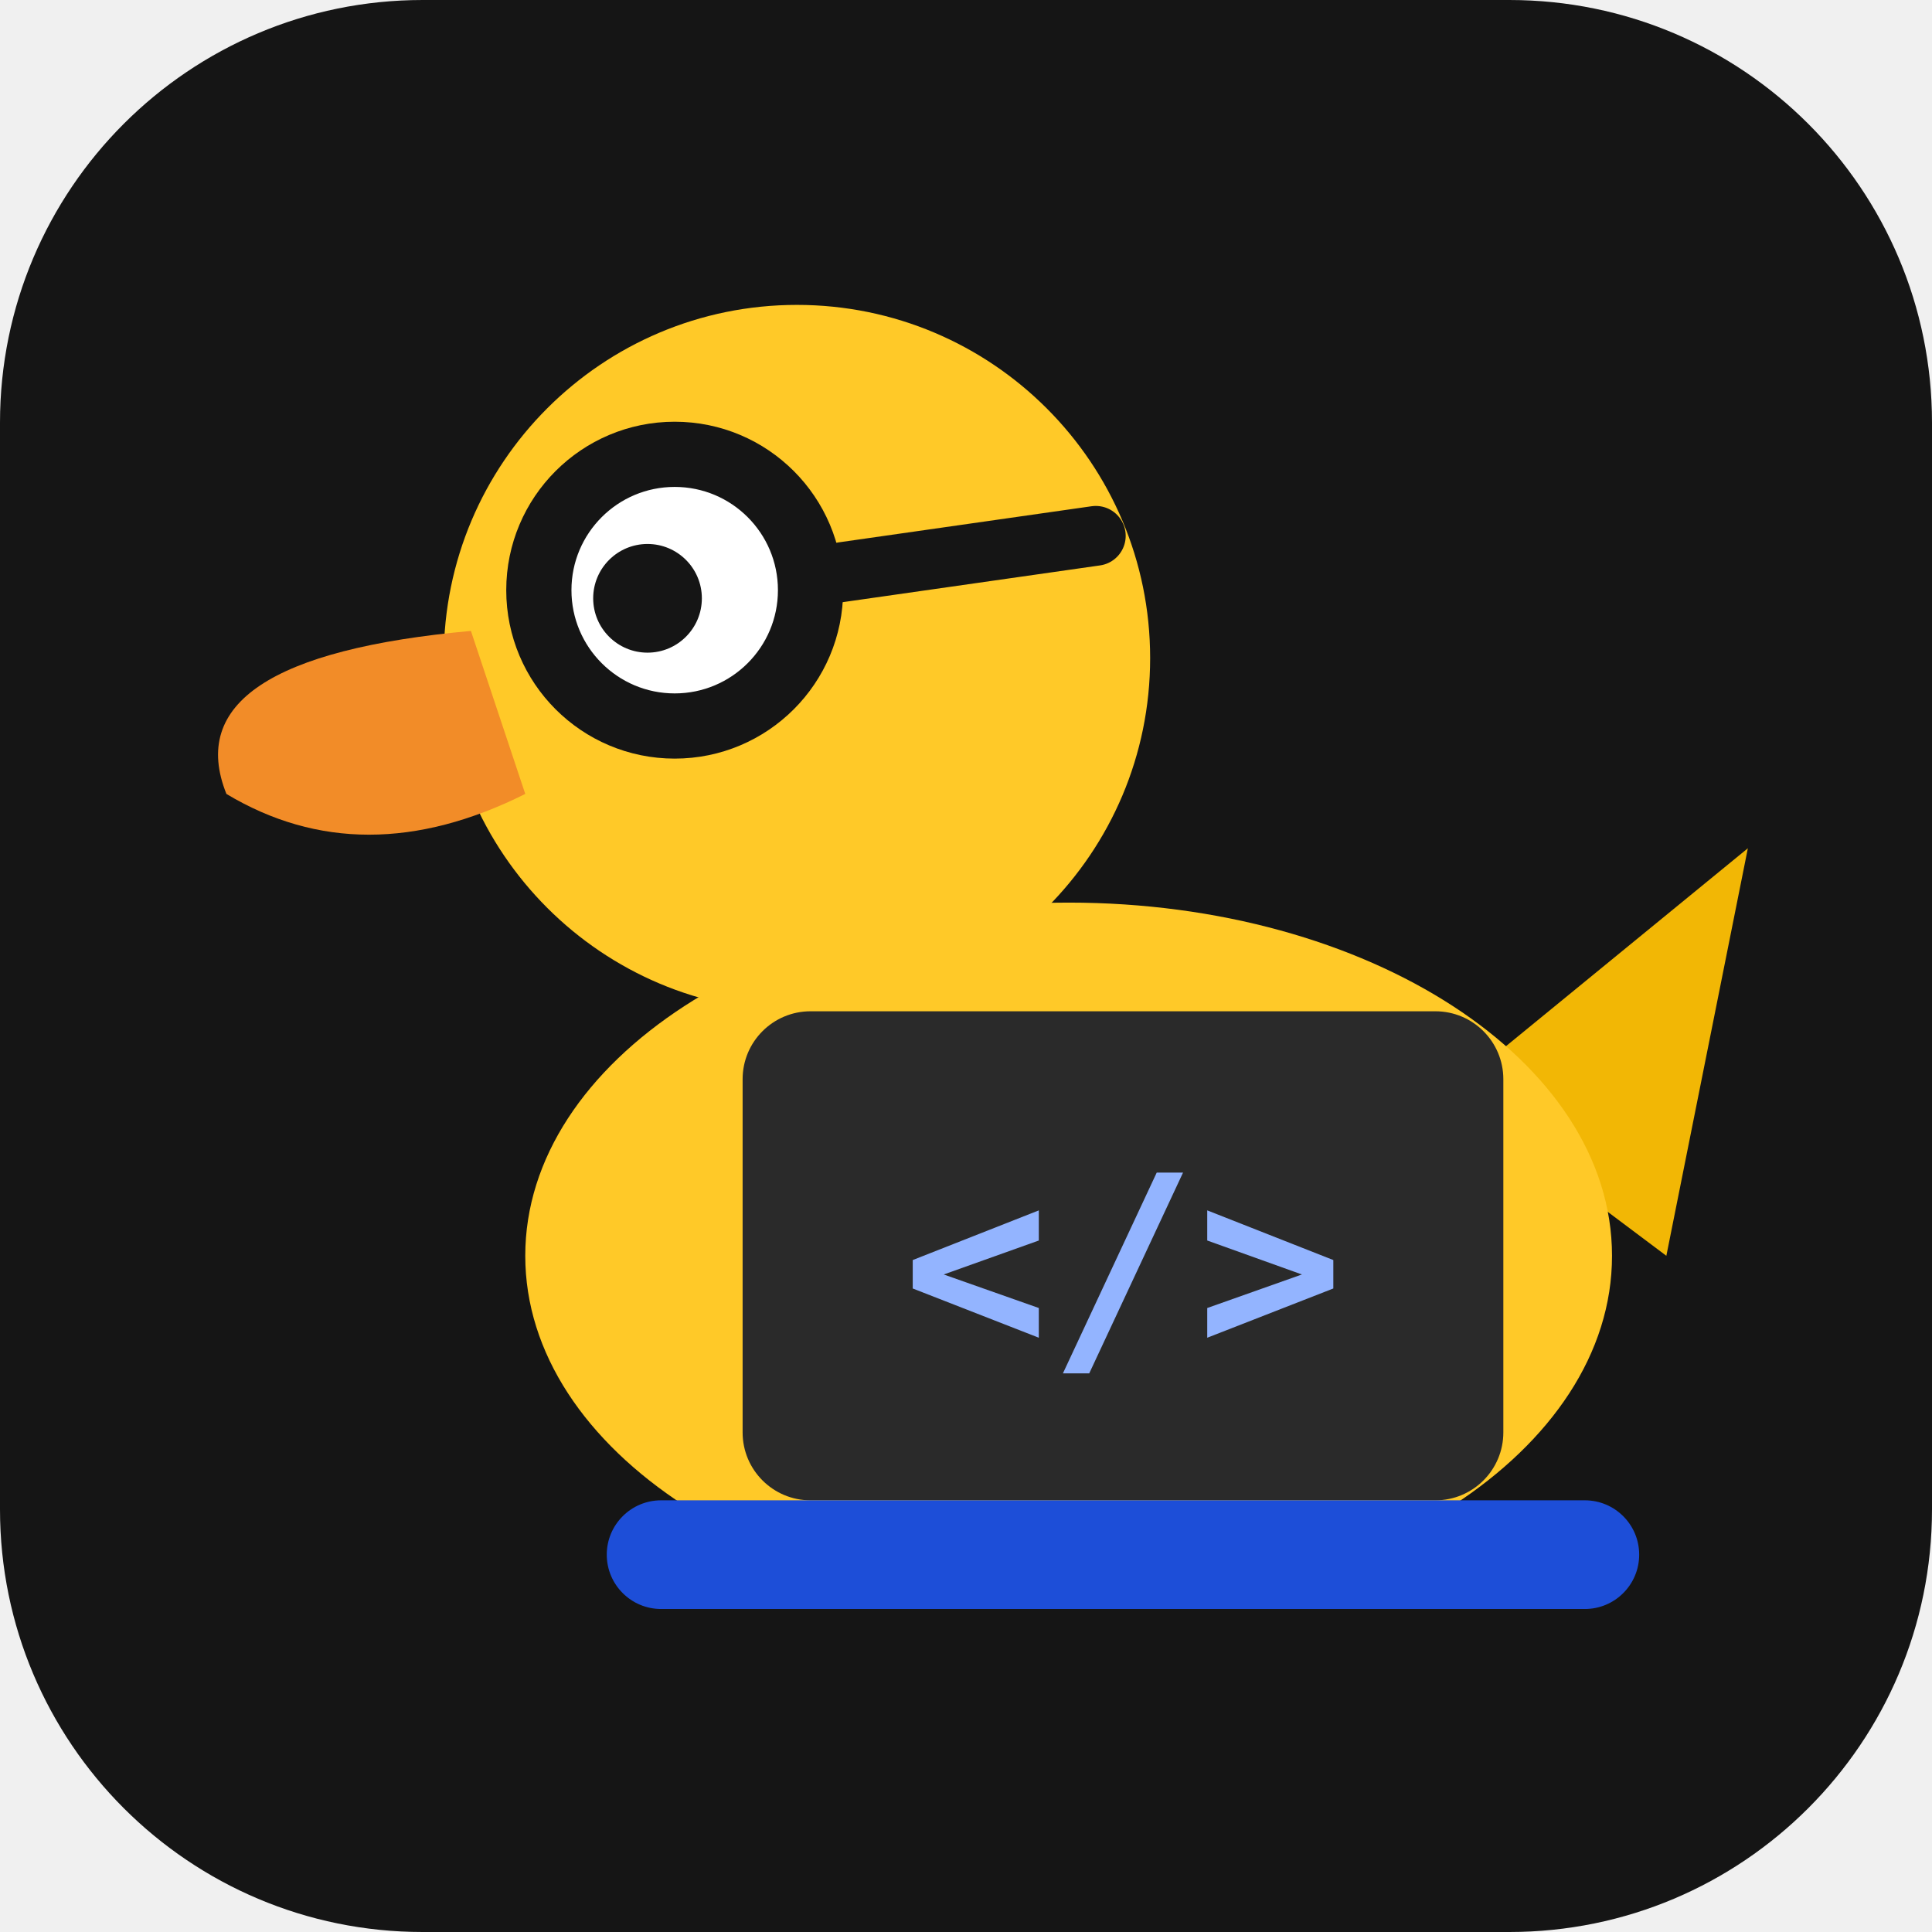
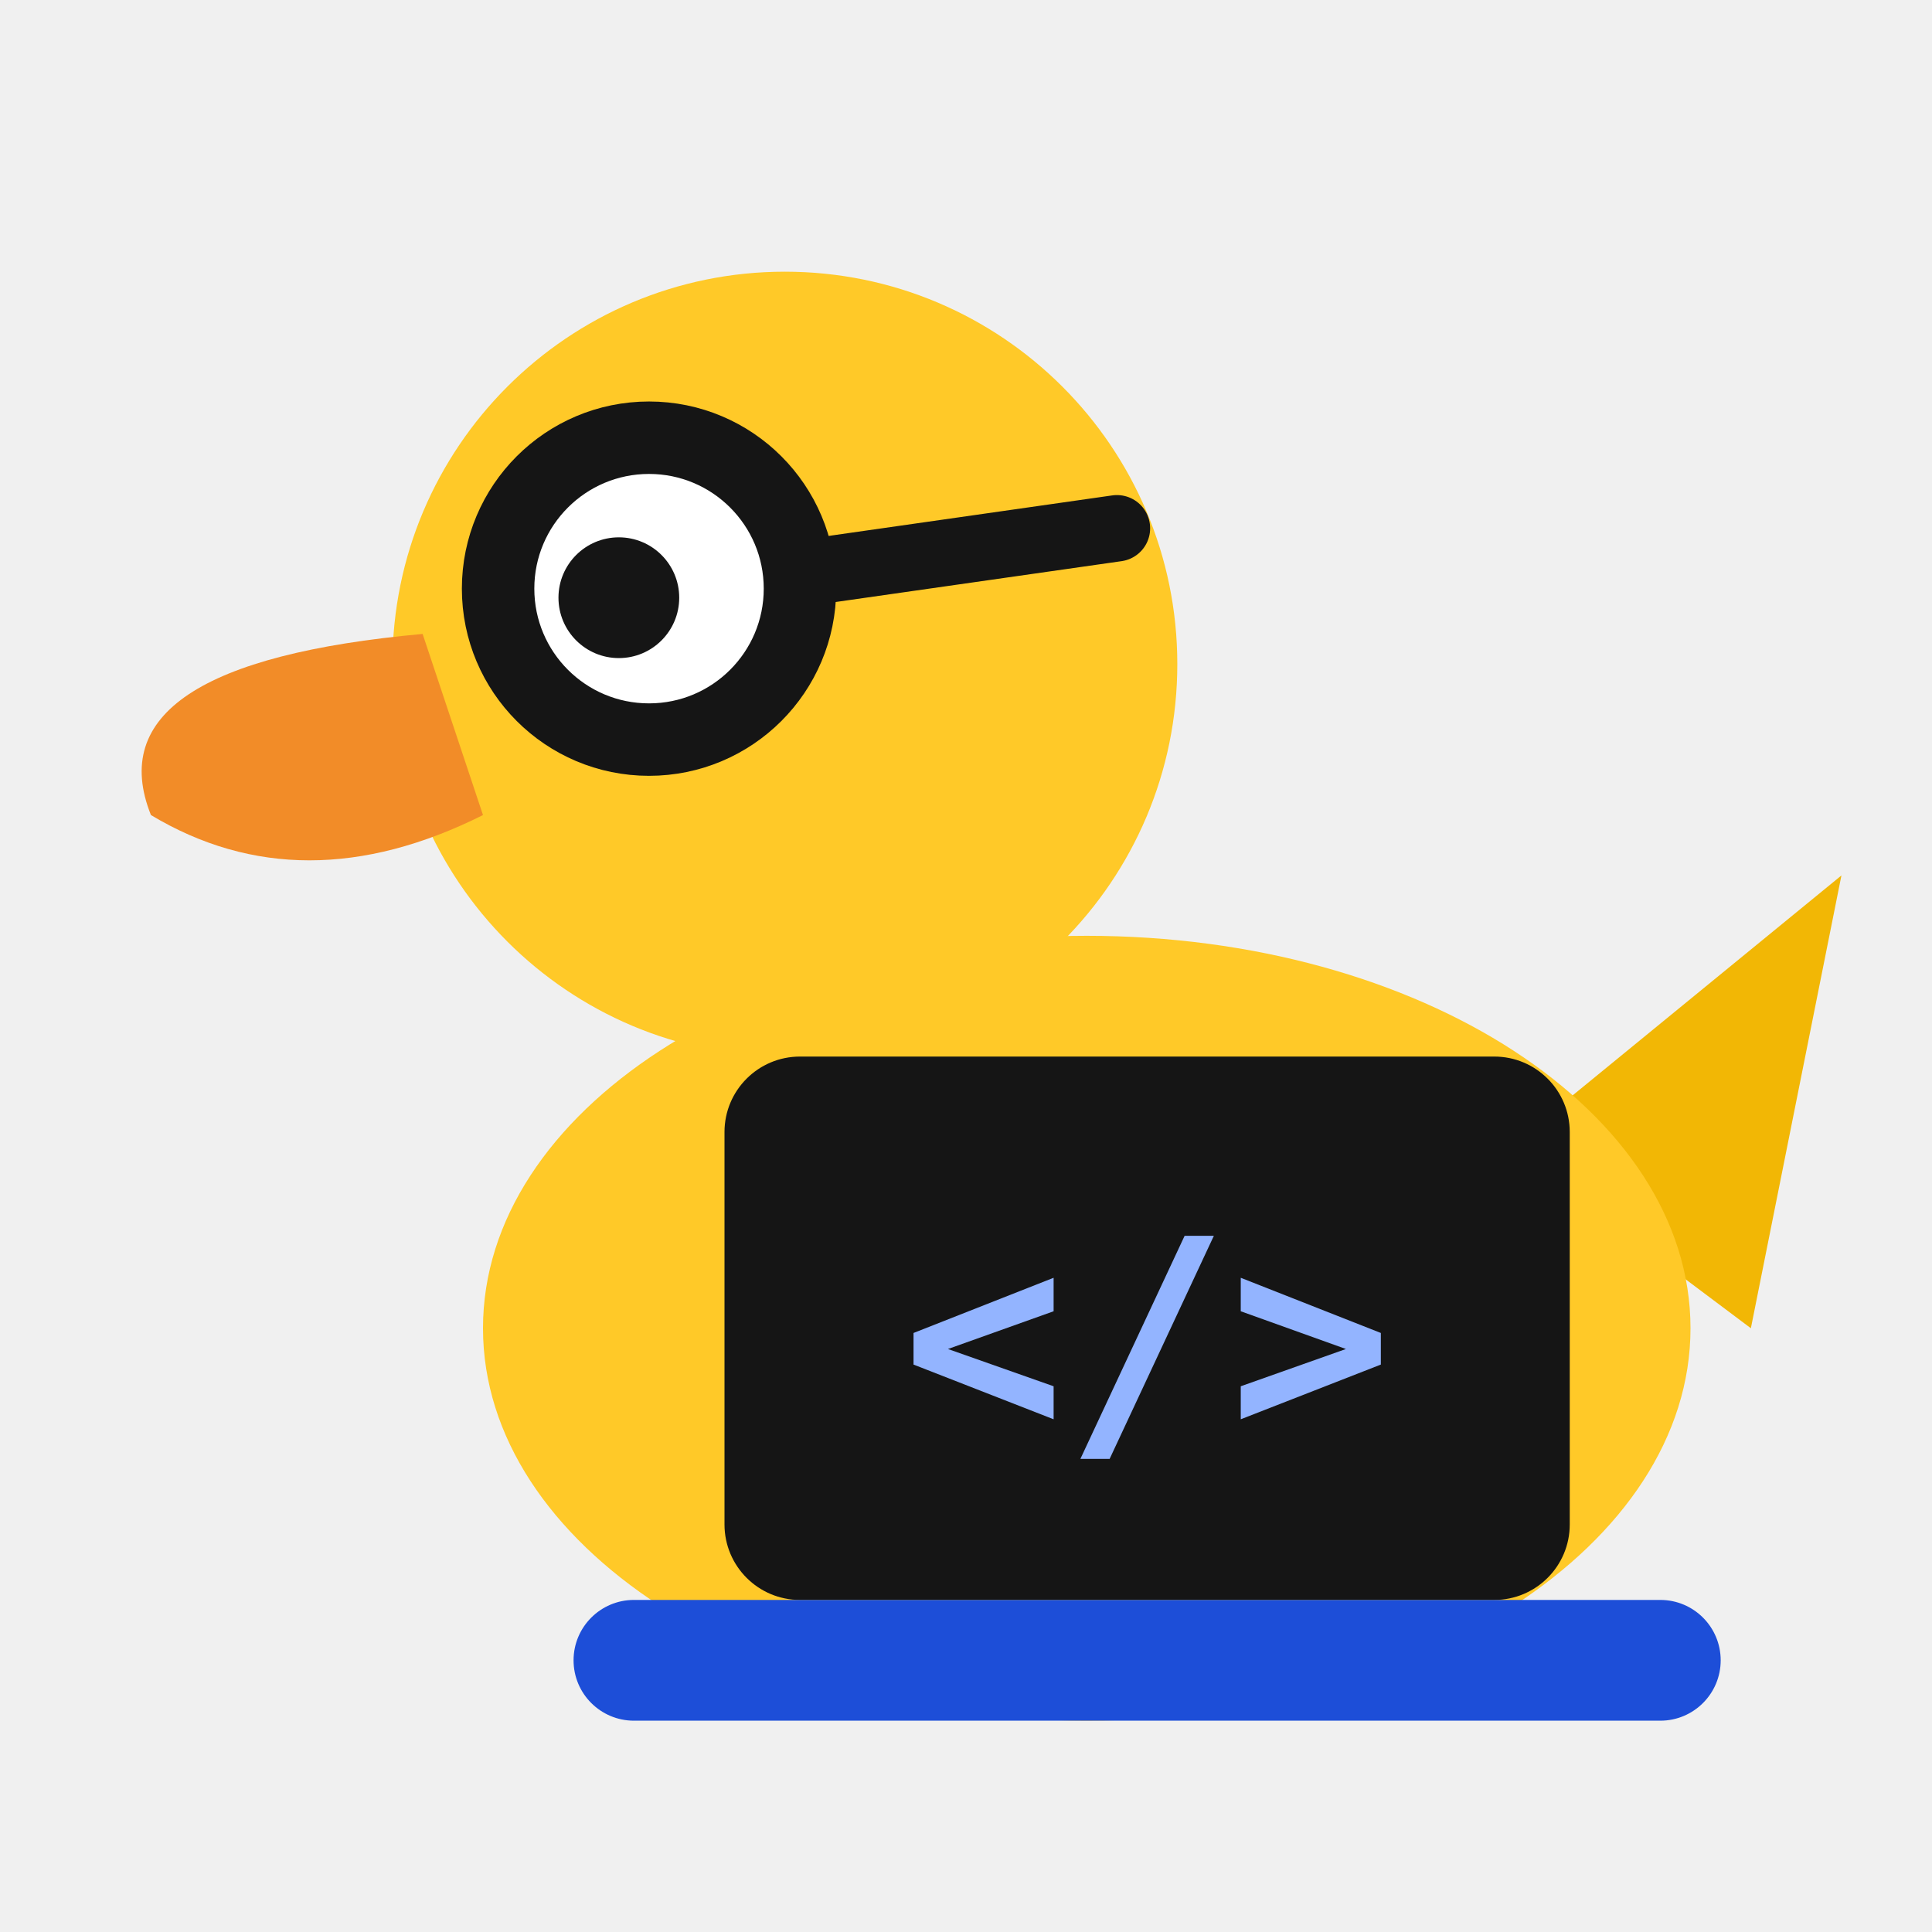
- <svg xmlns="http://www.w3.org/2000/svg" viewBox="0 0 64 64">
-   <rect width="64" height="64" rx="14" fill="#151515" />
-   <g transform="translate(3 2) scale(.9)">
-     <path d="M50 38 L61 29 L58 44 Z" fill="#F2B705" />
-     <ellipse cx="36" cy="44" rx="20" ry="13" fill="#FFC928" />
-     <circle cx="26" cy="22" r="13" fill="#FFC928" />
-     <path d="M14 21 Q3 22 5 27 Q10 30 16 27 Z" fill="#F28C28" />
-     <line x1="26.5" y1="19" x2="37" y2="17.5" stroke="#151515" stroke-width="2.2" stroke-linecap="round" />
-     <circle cx="21.5" cy="19.5" r="5" fill="#FFFFFF" stroke="#151515" stroke-width="2.4" />
-     <circle cx="20.5" cy="19.8" r="2" fill="#151515" />
-     <rect x="24" y="35" width="28" height="18" rx="2.5" fill="#2A2A2A" />
-     <text x="38" y="47.5" text-anchor="middle" font-family="Consolas, Menlo, monospace" font-size="9" font-weight="700" fill="#93B4FF">&lt;/&gt;</text>
-     <rect x="19" y="53" width="38" height="4" rx="2" fill="#1D4ED8" />
-   </g>
+ <svg xmlns="http://www.w3.org/2000/svg" viewBox="0 0 64 64" role="img" aria-label="development duck">
+   <path d="M50 38 L61 29 L58 44 Z" fill="#F2B705" />
+   <ellipse cx="36" cy="44" rx="20" ry="13" fill="#FFC928" />
+   <circle cx="26" cy="22" r="13" fill="#FFC928" />
+   <path d="M14 21 Q3 22 5 27 Q10 30 16 27 Z" fill="#F28C28" />
+   <line x1="26.5" y1="19" x2="37" y2="17.5" stroke="#151515" stroke-width="2.2" stroke-linecap="round" />
+   <circle cx="21.5" cy="19.5" r="5" fill="#FFFFFF" stroke="#151515" stroke-width="2.4" />
+   <circle cx="20.5" cy="19.8" r="2" fill="#151515" />
+   <rect x="24" y="35" width="28" height="18" rx="2.5" fill="#151515" />
+   <text x="38" y="47.5" text-anchor="middle" font-family="Consolas, Menlo, monospace" font-size="9" font-weight="700" fill="#93B4FF">&lt;/&gt;</text>
+   <rect x="19" y="53" width="38" height="4" rx="2" fill="#1D4ED8" />
</svg>
